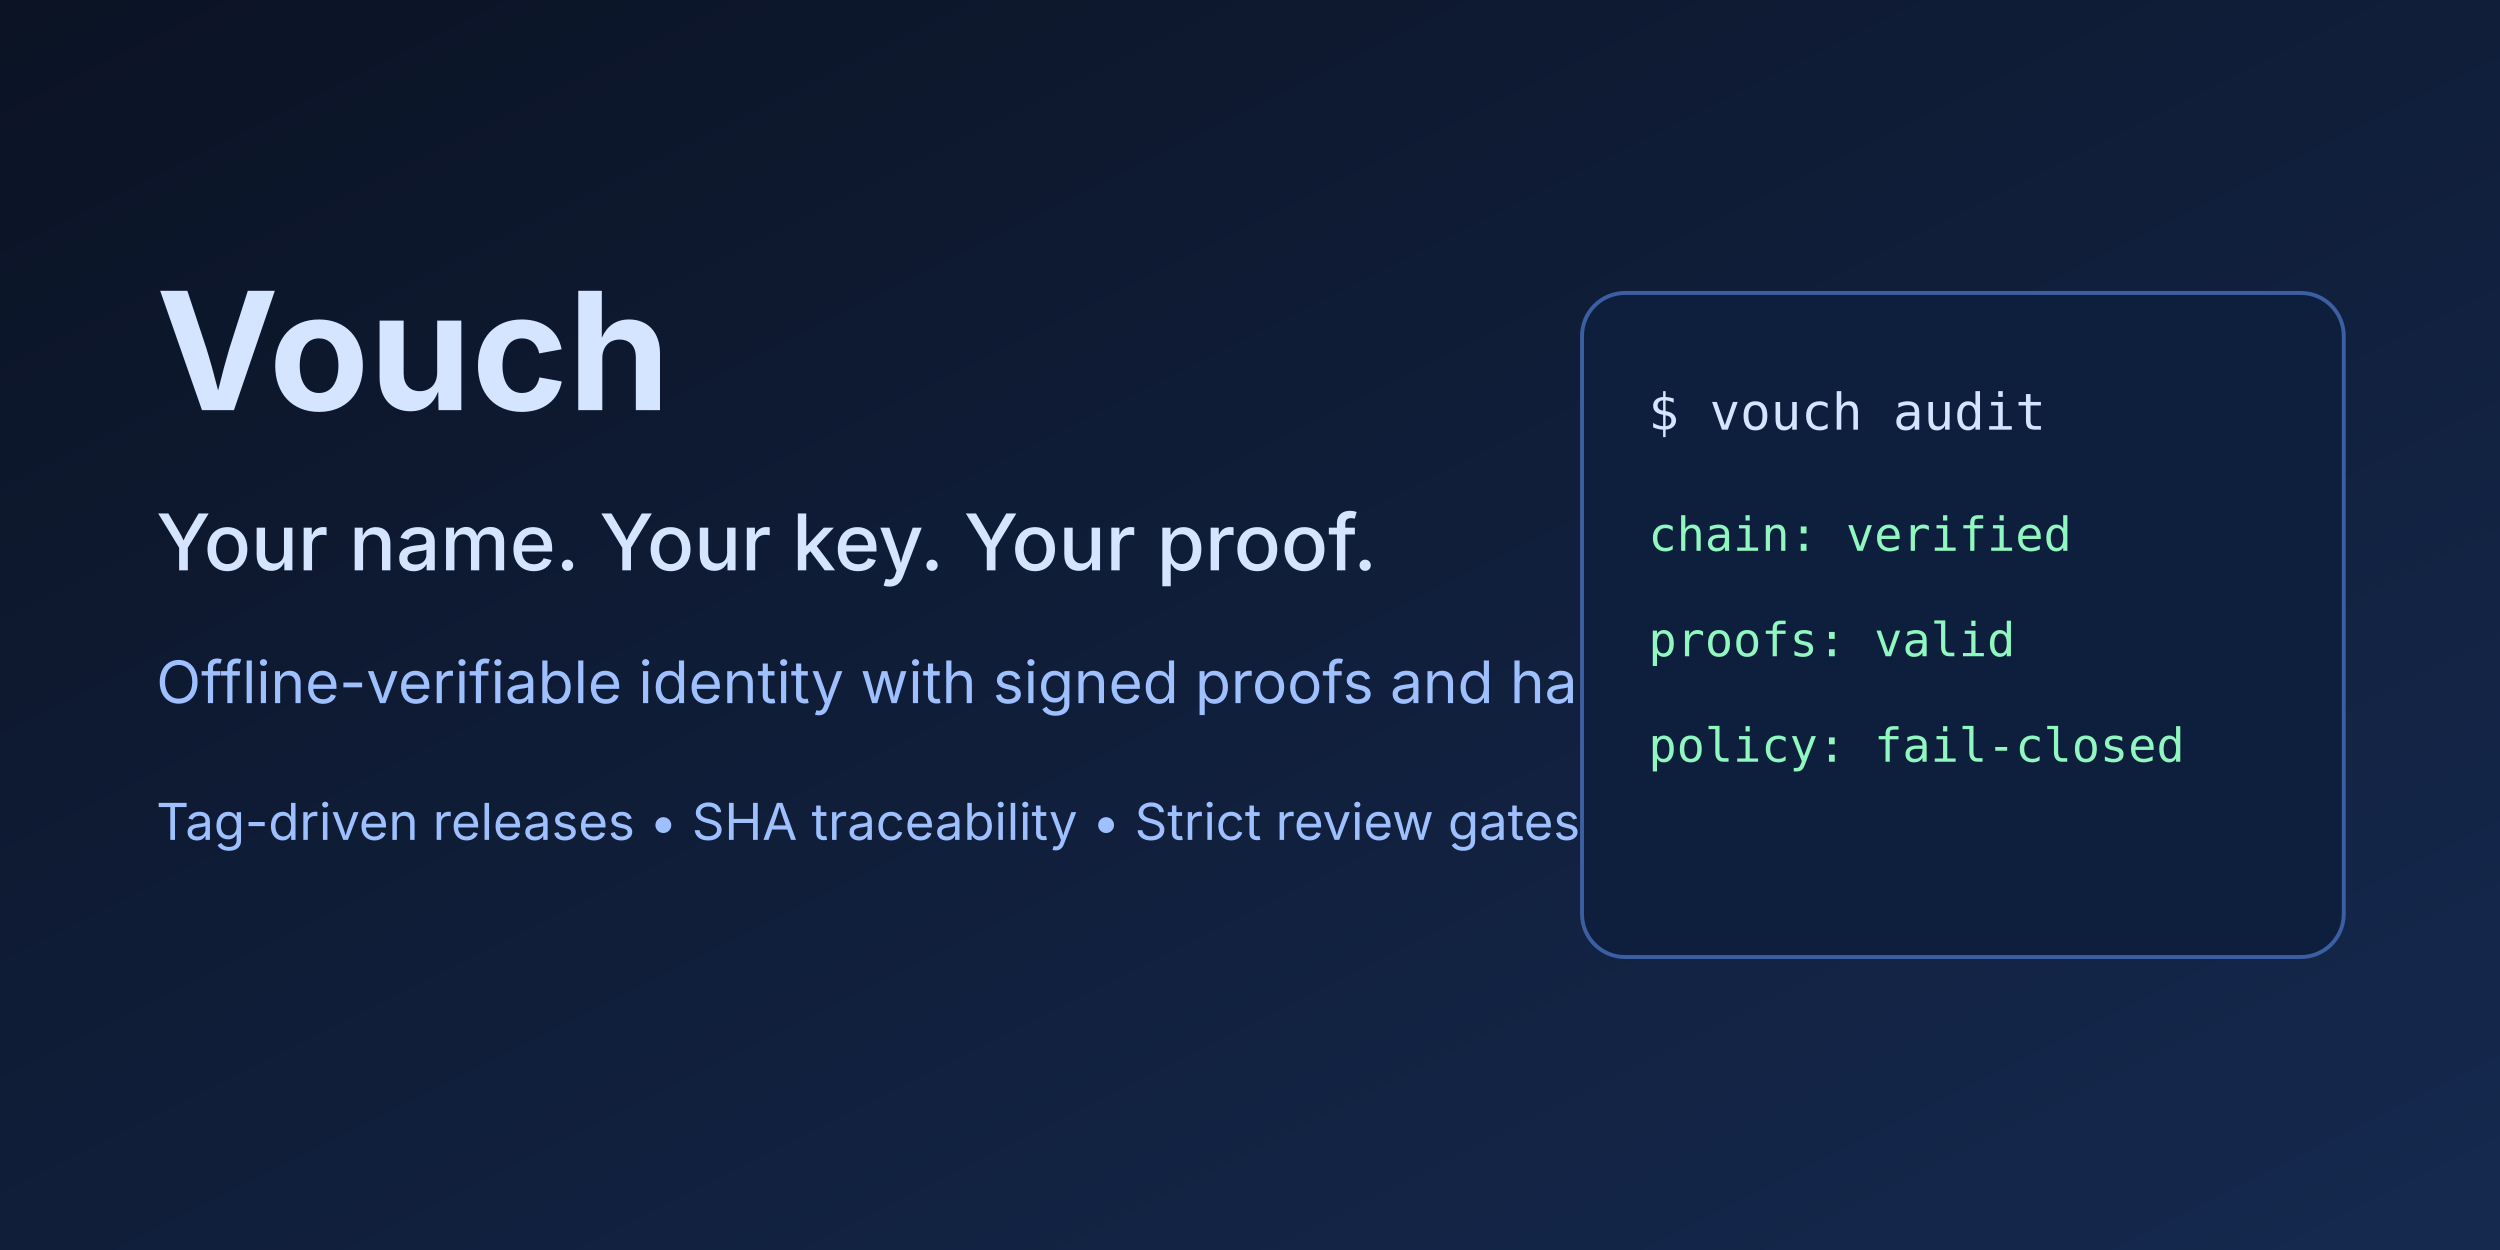
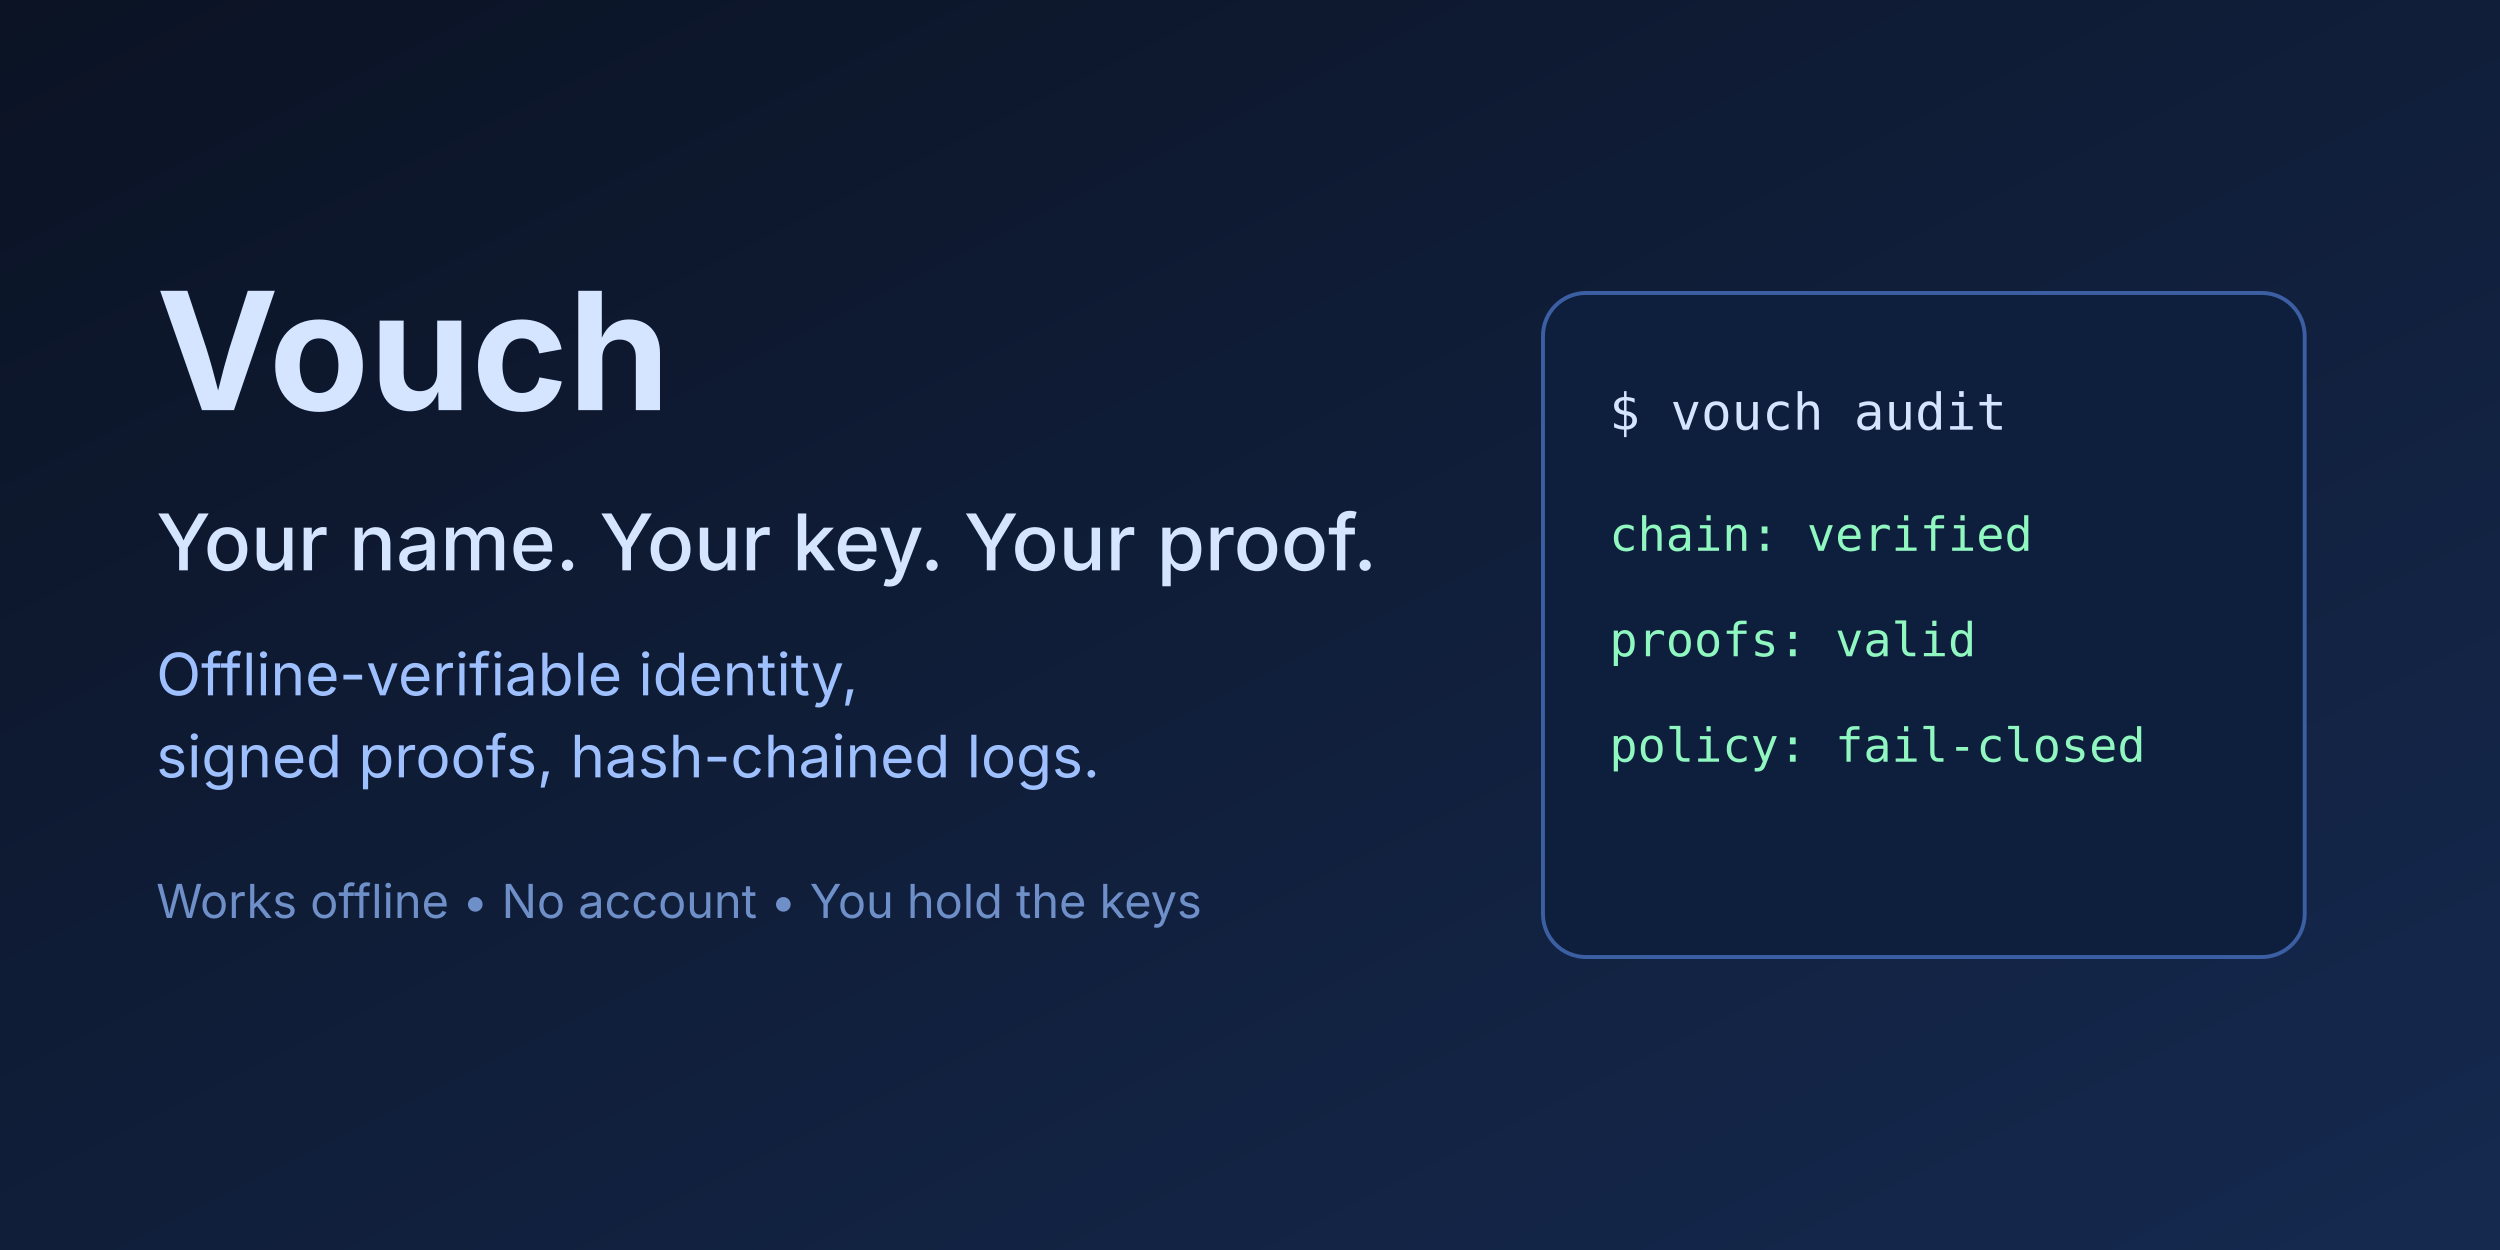
<svg xmlns="http://www.w3.org/2000/svg" width="1280" height="640" viewBox="0 0 1280 640" role="img" aria-label="Vouch social preview">
  <defs>
    <linearGradient id="bg" x1="0" y1="0" x2="1" y2="1">
      <stop offset="0%" stop-color="#0b1324" />
      <stop offset="100%" stop-color="#15294f" />
    </linearGradient>
  </defs>
  <rect width="1280" height="640" fill="url(#bg)" />
  <g fill="#d5e4ff" font-family="Inter,Segoe UI,Arial,sans-serif">
    <text x="80" y="210" font-size="84" font-weight="700">Vouch</text>
    <text x="80" y="292" font-size="40" font-weight="500">Your name. Your key. Your proof.</text>
-     <text x="80" y="360" font-size="30" fill="#9fc0ff">Offline-verifiable identity with signed proofs and hash-chained audit logs.</text>
-     <text x="80" y="430" font-size="26" fill="#9fc0ff">Tag-driven releases • SHA traceability • Strict review gates</text>
+     <text x="80" y="356" font-size="30" fill="#9fc0ff">Offline-verifiable identity,</text>
+     <text x="80" y="398" font-size="30" fill="#9fc0ff">signed proofs, hash-chained logs.</text>
+     <text x="80" y="470" font-size="24" fill="#6f8fc9">Works offline • No account • You hold the keys</text>
  </g>
-   <g transform="translate(810 150)">
+   <g transform="translate(790 150)">
    <rect x="0" y="0" width="390" height="340" rx="22" fill="#0e1e3d" stroke="#3c5fa3" stroke-width="2" />
    <text x="34" y="70" fill="#d5e4ff" font-family="ui-monospace,Menlo,Consolas,monospace" font-size="26">$ vouch audit</text>
    <text x="34" y="132" fill="#8ff7bf" font-family="ui-monospace,Menlo,Consolas,monospace" font-size="24">chain: verified</text>
    <text x="34" y="186" fill="#8ff7bf" font-family="ui-monospace,Menlo,Consolas,monospace" font-size="24">proofs: valid</text>
    <text x="34" y="240" fill="#8ff7bf" font-family="ui-monospace,Menlo,Consolas,monospace" font-size="24">policy: fail-closed</text>
  </g>
</svg>
